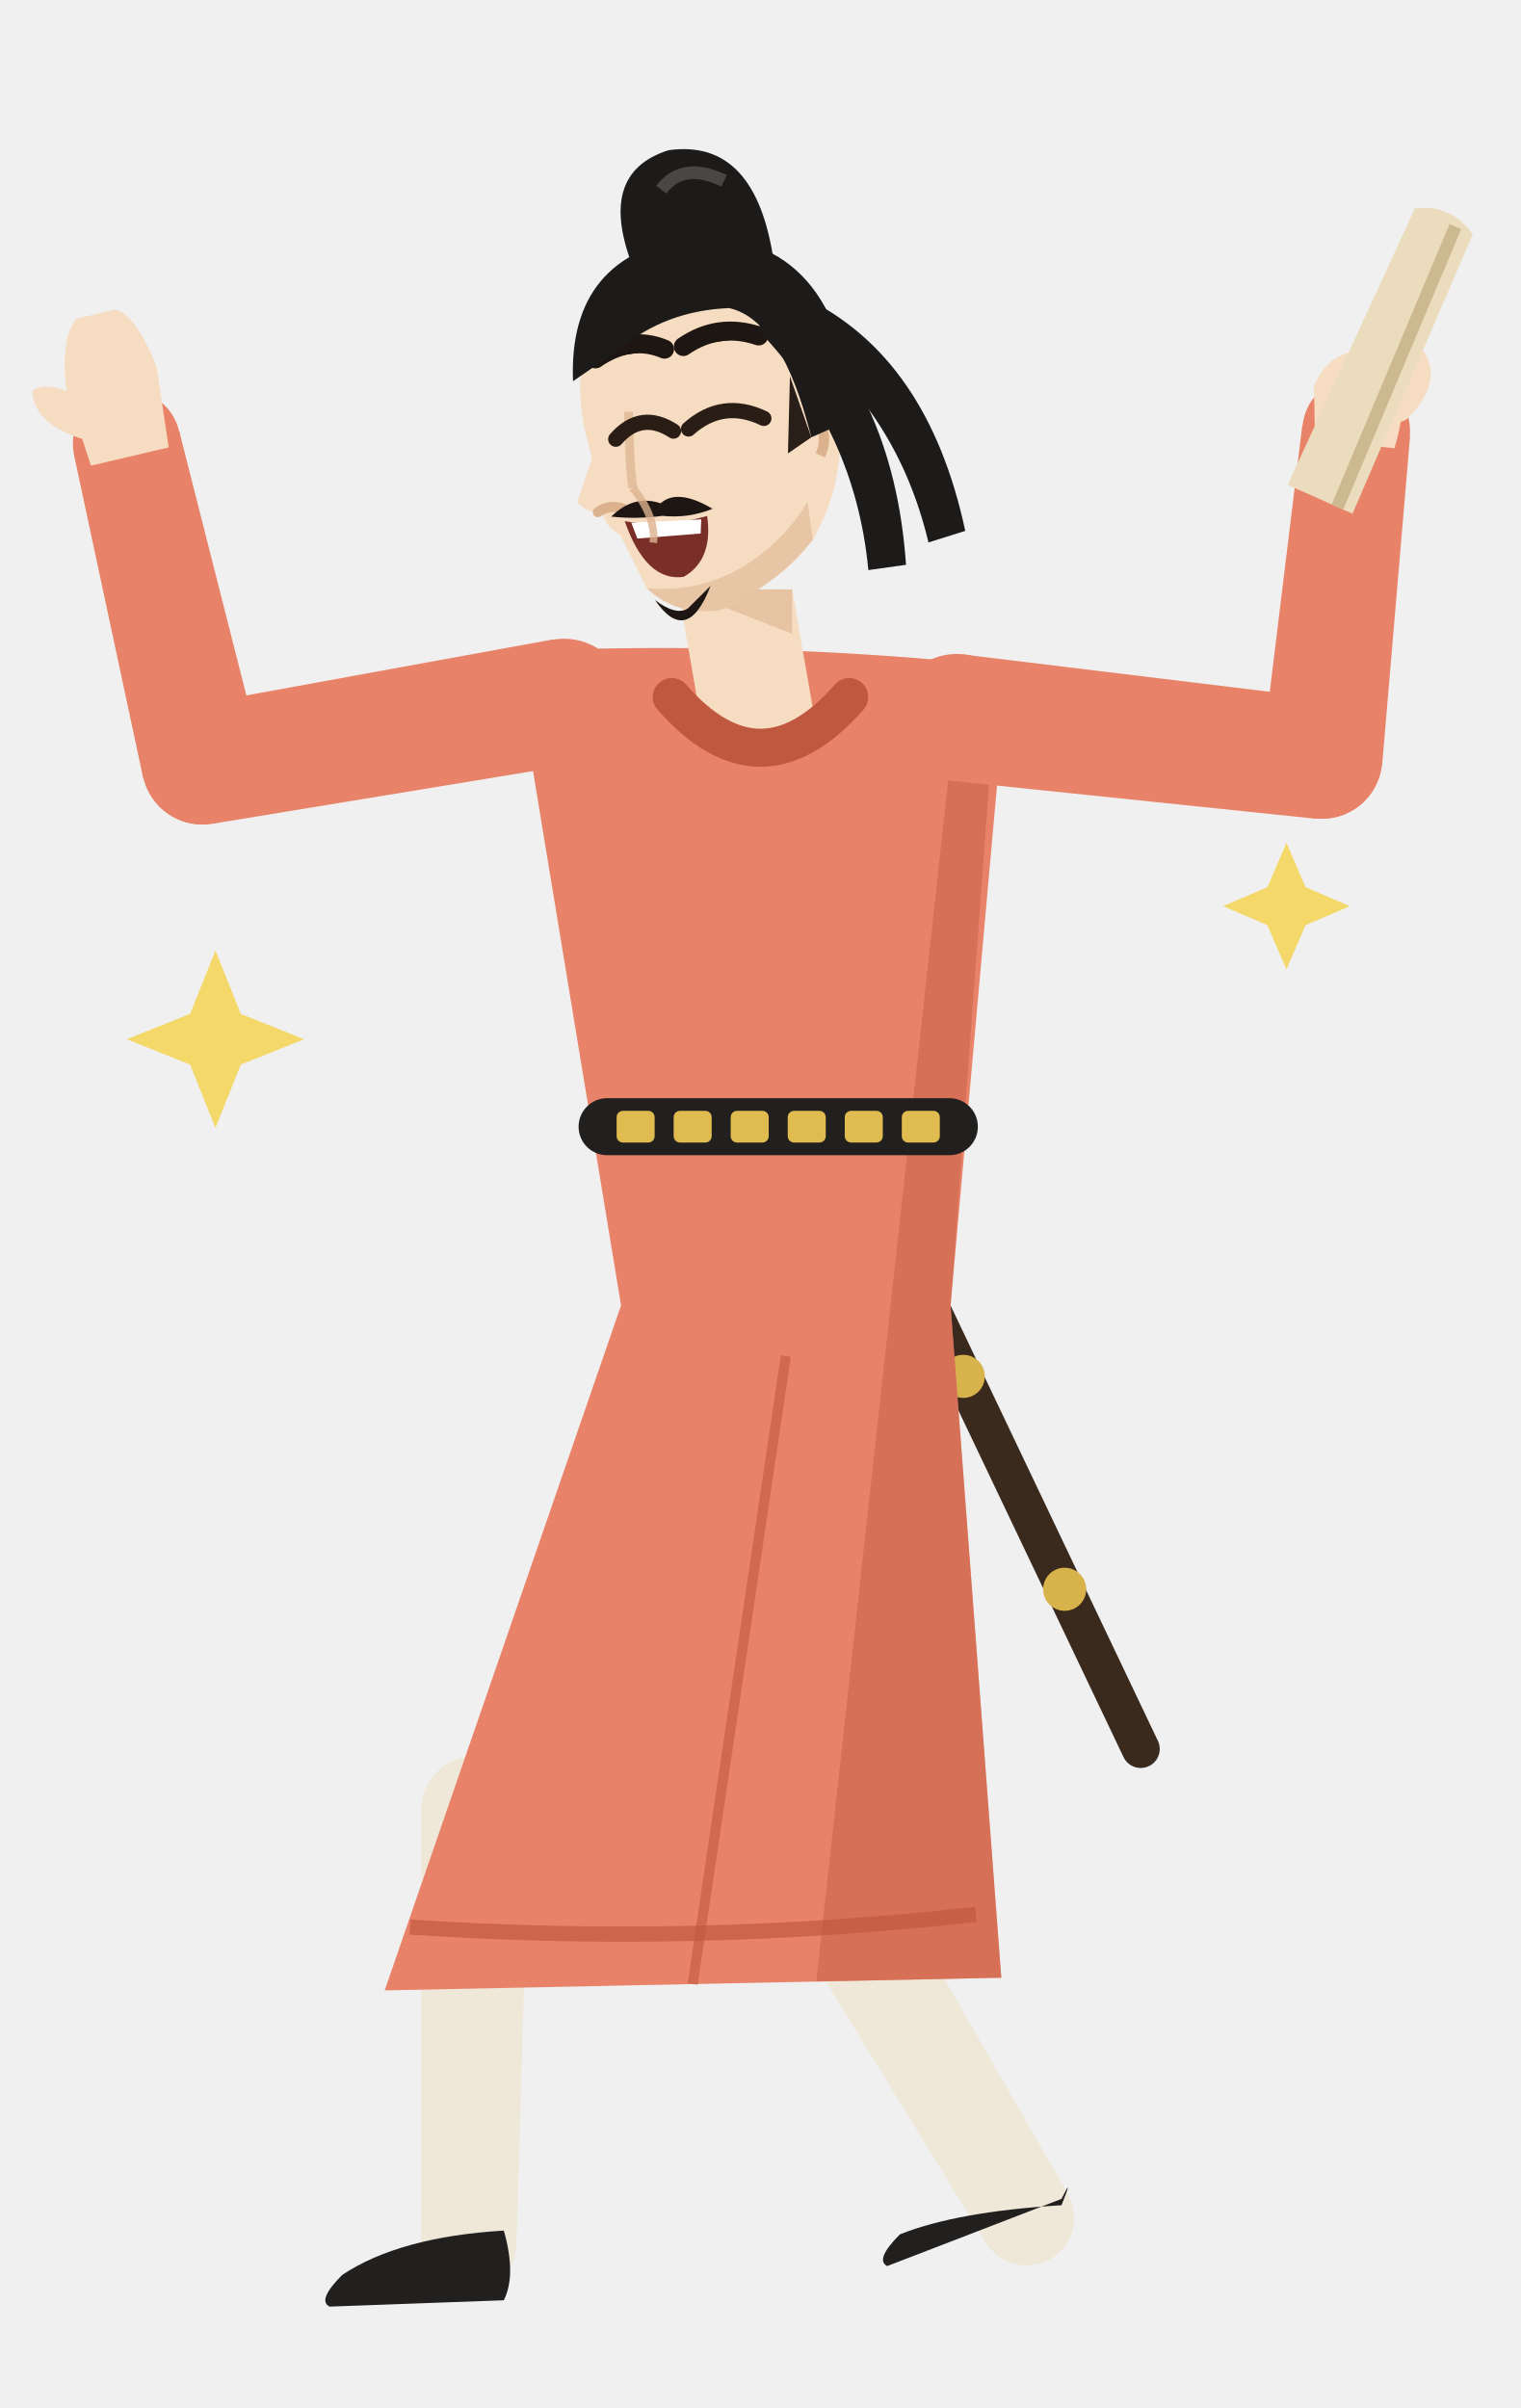
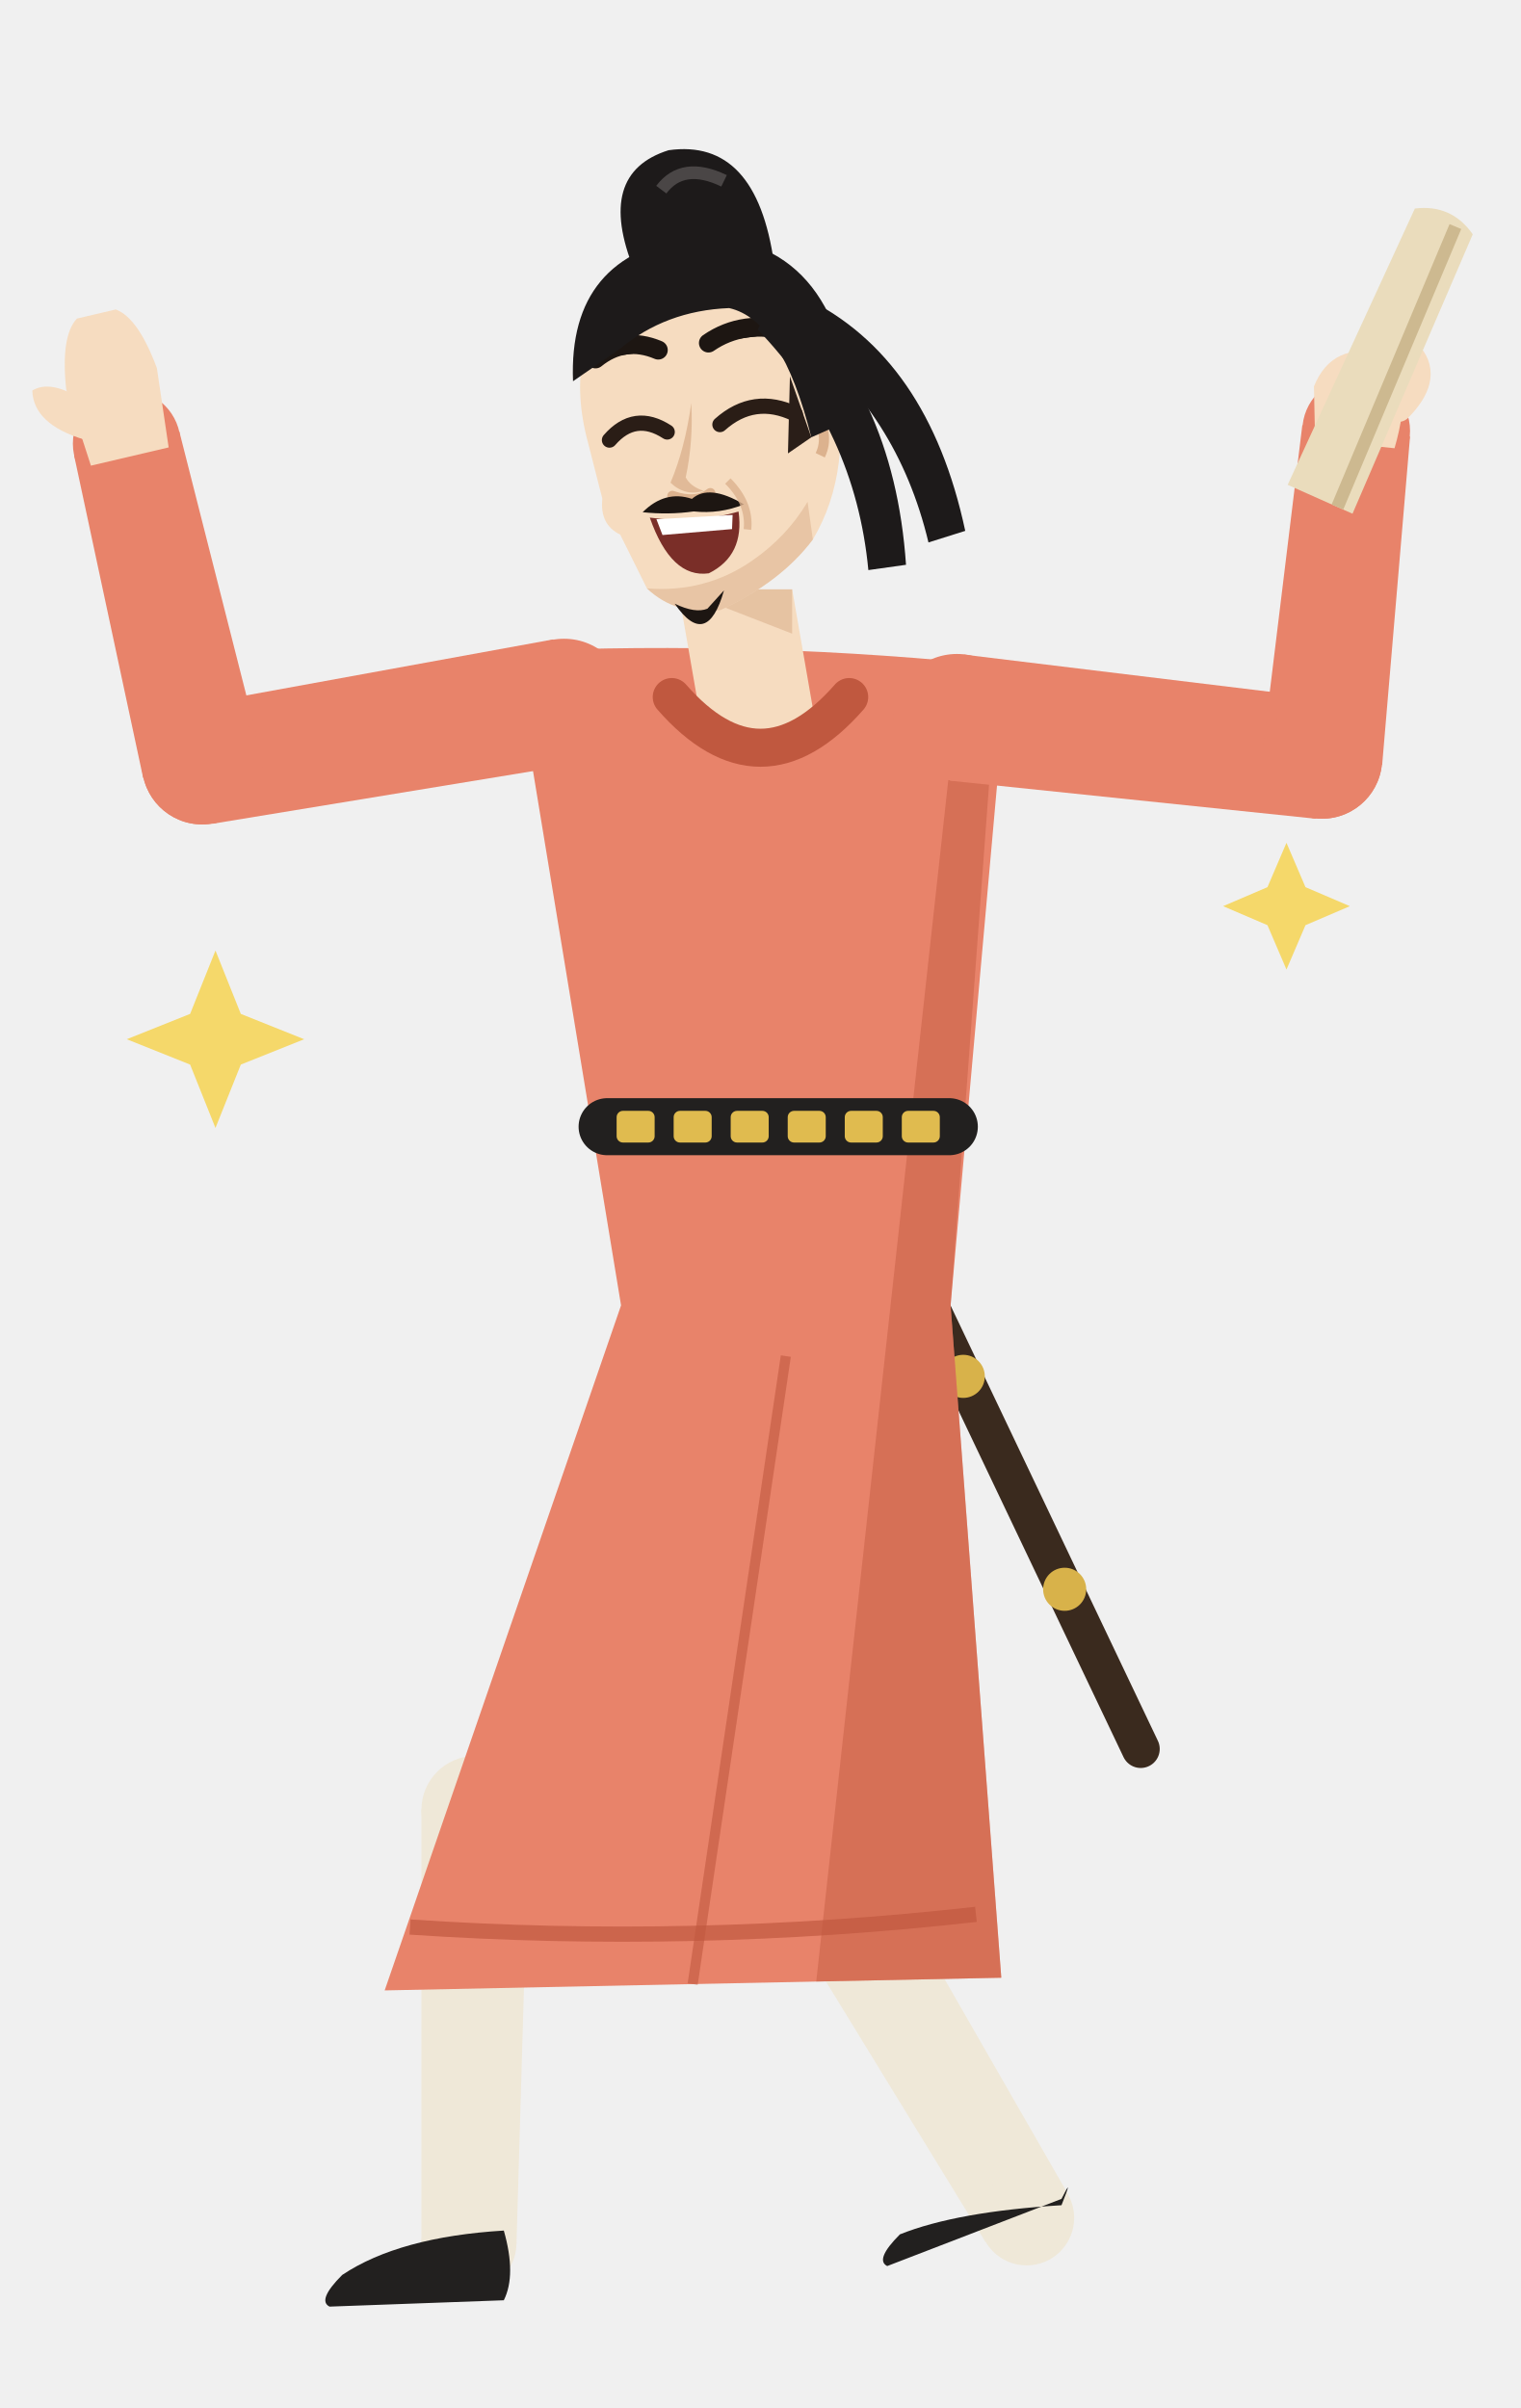
<svg xmlns="http://www.w3.org/2000/svg" width="240" height="380" viewBox="0 -20 240 380">
  <path d="M140 172 L180 256" stroke="#3a2a1e" stroke-width="6" stroke-linecap="round" />
  <path d="M135 162 L140 172" stroke="#d8b24a" stroke-width="6" stroke-linecap="round" />
  <circle cx="152" cy="197.2" r="3.4" fill="#d8b24a" />
  <circle cx="168" cy="230.8" r="3.4" fill="#d8b24a" />
  <path d="M119.8 275.5 L155.5 333.8 L168.5 326.2 L134.4 266.8 Z" fill="#efe8d8" />
  <circle cx="127.1" cy="271.2" r="8.5" fill="#efe8d8" />
  <circle cx="162" cy="330" r="7.5" fill="#efe8d8" />
  <path d="M167.5 328 Q151 329 142 332.6 Q138 336.6 140 337.6 L167.5 327 Q169.5 323 167.5 328 Z" fill="#22201f" />
  <path d="M66.5 265.5 L66.5 333.9 L81.5 334.1 L83.5 265.7 Z" fill="#efe8d8" />
  <circle cx="75" cy="265.6" r="8.5" fill="#efe8d8" />
  <circle cx="74" cy="334" r="7.5" fill="#efe8d8" />
  <path d="M79.5 332 Q63 333 54 339 Q50 343 52 344 L79.5 343 Q81.5 339 79.5 332 Z" fill="#22201f" />
  <path d="M81 82.8 Q120 81 159 85.2 L150 186 L158 292.1 Q109.3 293.1 60.7 294.1 L98 186 Z" fill="#e8836a" />
  <path d="M149.9 100.7 L157 91.2 L150 186 L158 292.1 L128.8 292.7 Z" fill="#c0583f" opacity=".45" />
  <path d="M124 194 L109.3 293.1" stroke="#c0583f" stroke-width="1.6" opacity=".6" />
  <path d="M64.7 284.1 Q109.3 287.1 154 282.1" stroke="#c0583f" stroke-width="2.4" fill="none" opacity=".7" />
  <path d="M95.8 157.8 L149.8 157.8" stroke="#22201f" stroke-width="9" stroke-linecap="round" />
  <rect x="97.3" y="155.3" width="6" height="5" rx="1" fill="#e0bb4f" />
  <rect x="106.3" y="155.3" width="6" height="5" rx="1" fill="#e0bb4f" />
  <rect x="115.3" y="155.3" width="6" height="5" rx="1" fill="#e0bb4f" />
  <rect x="124.3" y="155.3" width="6" height="5" rx="1" fill="#e0bb4f" />
  <rect x="133.3" y="155.3" width="6" height="5" rx="1" fill="#e0bb4f" />
  <rect x="142.3" y="155.3" width="6" height="5" rx="1" fill="#e0bb4f" />
  <path d="M111 96 L107 73 L125 73 L129 96 Z" fill="#f6dcc0" />
  <path d="M107 73 L125 73 L125 80 Z" fill="#dcb28e" opacity=".6" />
  <path d="M106 90 Q120 106 134 90" stroke="#c0583f" stroke-width="6" fill="none" stroke-linecap="round" />
  <g transform="translate(113.6 47) rotate(-8) scale(-1 1)">
    <path d="M-19 -6 Q-20 10 -12 20 Q-6 26 4 29 Q11 29 15 24 L18 15 Q21 13 20 9 L21 0 Q23 -16 12 -24 Q2 -29 -10 -26 Q-19 -20 -19 -6 Z" fill="#f6dcc0" />
    <path d="M-12 20 Q-6 26 4 29 Q11 29 15 24 Q6 26 -2 22 Q-8 19 -12 14 Z" fill="#dcb28e" opacity=".55" />
    <ellipse cx="-14" cy="3" rx="4.5" ry="7.5" fill="#f6dcc0" />
    <path d="M-15 0 q-2 4 0 7" stroke="#dcb28e" stroke-width="1.6" fill="none" />
-     <path d="M18 -3 L24 9 Q22 12 17 11 Z" fill="#f6dcc0" />
-     <path d="M17 11 q2 -1 4 0" stroke="#dcb28e" stroke-width="1.6" fill="none" stroke-linecap="round" />
-     <path d="M14 -4 Q15 4 15 8" stroke="#dcb28e" stroke-width="1.4" fill="none" opacity=".7" />
-     <path d="M-7 0 q6 -4 12 0" stroke="#2a1d16" stroke-width="2.4" fill="none" stroke-linecap="round" />
-     <path d="M7.4 0 q4.6 -4 9.2 0" stroke="#2a1d16" stroke-width="2.4" fill="none" stroke-linecap="round" />
-     <path d="M-8 -13 Q-2 -16 4 -13" stroke="#1d1612" stroke-width="3" stroke-linecap="round" />
-     <path d="M7 -13 Q12 -16 18 -13" stroke="#1d1612" stroke-width="3" stroke-linecap="round" />
-     <path d="M4 14 Q11 15 17 13 Q15 23 9 23 Q4 21 4 14 Z" fill="#7a2e28" />
-     <path d="M5 14.4 L16 13.4 L15.4 16 L5.4 16.6 Z" fill="#fff" />
-     <path d="M3 13 Q8 9 11 11 Q15 9 19 12 Q15 13 11 13 Q7 14 3 13 Z" fill="#1d1612" />
-     <path d="M5 25 Q10 34 14 26 Q11 29 9 28 Z" fill="#1d1612" />
-     <path d="M15 8 Q12 13 13 17" stroke="#dcb28e" stroke-width="1.2" fill="none" opacity=".8" />
+     <path d="M4 -4 Q6 3 9 8 Q7 10.5 4 10 Q6 9 6.5 7.5 Q4.5 2 4 -4 Z" fill="#dcb28e" opacity=".8" />
+     <path d="M3 10.5 q2.5 1.4 6 -.4" stroke="#dcb28e" stroke-width="1.6" fill="none" stroke-linecap="round" />
+     <path d="M-12 0 q6 -4 12 0" stroke="#2a1d16" stroke-width="2.4" fill="none" stroke-linecap="round" />
+     <path d="M8.4 0 q4.6 -4 9.2 0" stroke="#2a1d16" stroke-width="2.4" fill="none" stroke-linecap="round" />
+     <path d="M-13 -13 Q-6 -16 0 -13" stroke="#1d1612" stroke-width="3" stroke-linecap="round" />
+     <path d="M8 -13 Q13 -16 18 -13" stroke="#1d1612" stroke-width="3" stroke-linecap="round" />
+     <path d="M-1 14 Q6 15 13 13 Q11 23 5 23 Q-1 21 -1 14 Z" fill="#7a2e28" />
+     <path d="M0 14.4 L12 13.4 L11.4 16 L.4 16.6 Z" fill="#fff" />
+     <path d="M-2 13 Q3 9 6 11 Q10 9 14 12 Q10 13 6 13 Q2 14 -2 13 Z" fill="#1d1612" />
+     <path d="M3 26 Q7 35 11 27 Q8 29 6 28.5 Z" fill="#1d1612" />
+     <path d="M0 9 Q-3 13 -2 17" stroke="#dcb28e" stroke-width="1.2" fill="none" opacity=".8" />
    <path d="M-16 -18 Q-34 -6 -36 22 L-30 23 Q-28 2 -14 -12 Z" fill="#1d1a1a" />
    <path d="M-12 -20 Q-28 -2 -26 26 L-20 26 Q-21 4 -8 -14 Z" fill="#1d1a1a" />
    <path d="M-21 2 Q-23 -27 0 -30 Q20 -30 22 -10 Q18 -12 14 -14 Q6 -19 -4 -18 Q-12 -15 -14 4 Z" fill="#1d1a1a" />
    <path d="M-12 -24 Q-12 -44 2 -44 Q14 -42 10 -26 Z" fill="#1d1a1a" />
    <path d="M-6 -38 q6 -4 10 0" stroke="#4a4646" stroke-width="2" fill="none" />
    <path d="M-14 4 L-12 -6 L-10 6 Z" fill="#2a1e18" />
  </g>
  <path d="M149.9 103.2 L207.6 109.2 L209.7 90.3 L152.1 83.3 Z" fill="#e8836a" />
  <circle cx="151" cy="93.2" r="10" fill="#e8836a" />
  <circle cx="208.6" cy="99.7" r="9.5" fill="#e8836a" />
  <path d="M218.1 100.7 L222.5 48.9 L205.5 47.1 L199.2 98.7 Z" fill="#e8836a" />
  <circle cx="208.6" cy="99.7" r="9.5" fill="#e8836a" />
  <circle cx="214" cy="48" r="8.5" fill="#e8836a" />
  <g transform="translate(214 48) rotate(-84.1) scale(1.05 -1.05)">
    <path d="M-2 -6 Q9 -8 12 -3 Q13 5 6 7 L-2 6 Z" fill="#f6dcc0" />
    <path d="M4 -6 Q9 -10 12 -7" stroke="#f6dcc0" stroke-width="4" stroke-linecap="round" fill="none" />
  </g>
  <g transform="translate(214 46) rotate(24)">
    <path d="M-5 -34 Q0 -37 5 -34 L5.6 14 L-5.6 14 Z" fill="#eadcbc" />
    <path d="M2 -34 L3 14" stroke="#cdb990" stroke-width="2" />
  </g>
  <path d="M87.3 80.9 L30.3 91.3 L33.5 110 L90.7 100.6 Z" fill="#e8836a" />
  <circle cx="89" cy="90.8" r="10" fill="#e8836a" />
  <circle cx="31.9" cy="100.6" r="9.5" fill="#e8836a" />
  <path d="M41.1 98.5 L28.3 48.1 L11.7 51.9 L22.6 102.8 Z" fill="#e8836a" />
  <circle cx="31.9" cy="100.6" r="9.5" fill="#e8836a" />
  <circle cx="20" cy="50" r="8.5" fill="#e8836a" />
  <g transform="translate(20 50) rotate(-103.2) scale(1.05 1.05)">
    <path d="M-2 -6 L10 -7 Q18 -6 20 -3 L20 3 Q18 6 10 7 L-2 6 Z" fill="#f6dcc0" />
    <path d="M2 -6 Q6 -13 11 -12 Q12 -9 8 -5 Z" fill="#f6dcc0" />
  </g>
  <path d="M30 140 l4 -10 l4 10 l10 4 l-10 4 l-4 10 l-4 -10 l-10 -4 z" fill="#f5d86a" />
  <path d="M200 120 l3 -7 l3 7 l7 3 l-7 3 l-3 7 l-3 -7 l-7 -3 z" fill="#f5d86a" />
</svg>
